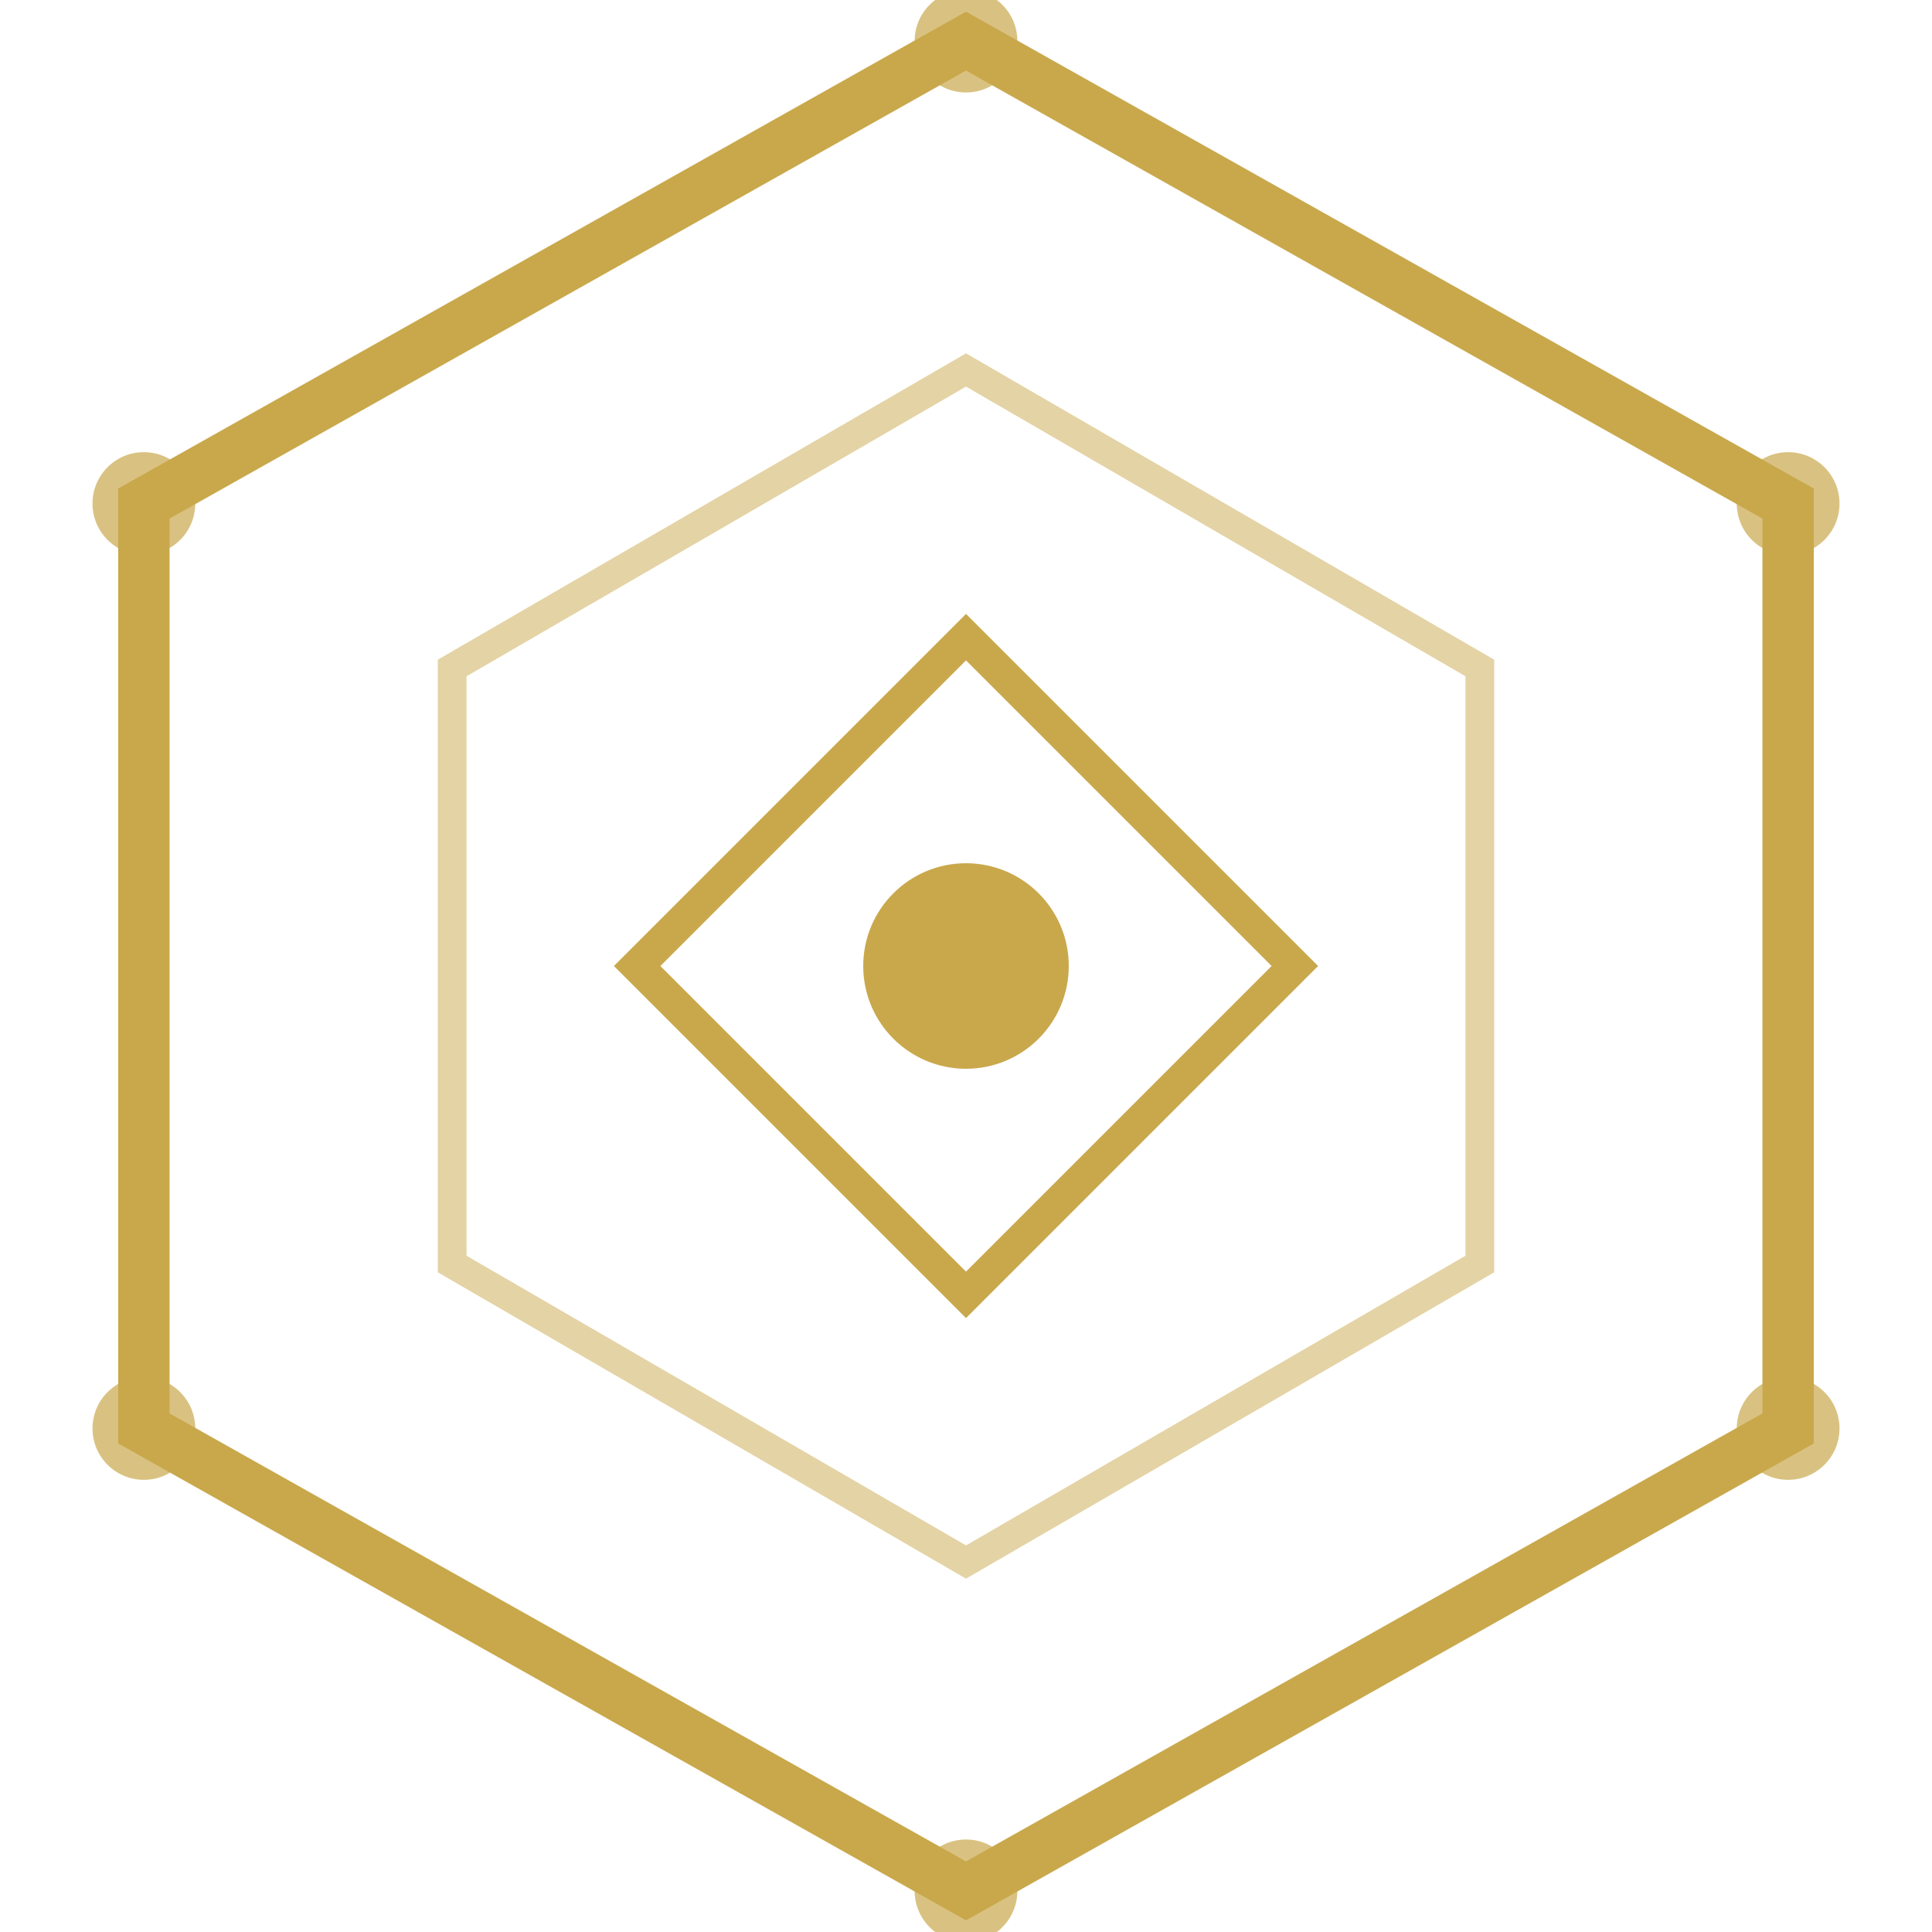
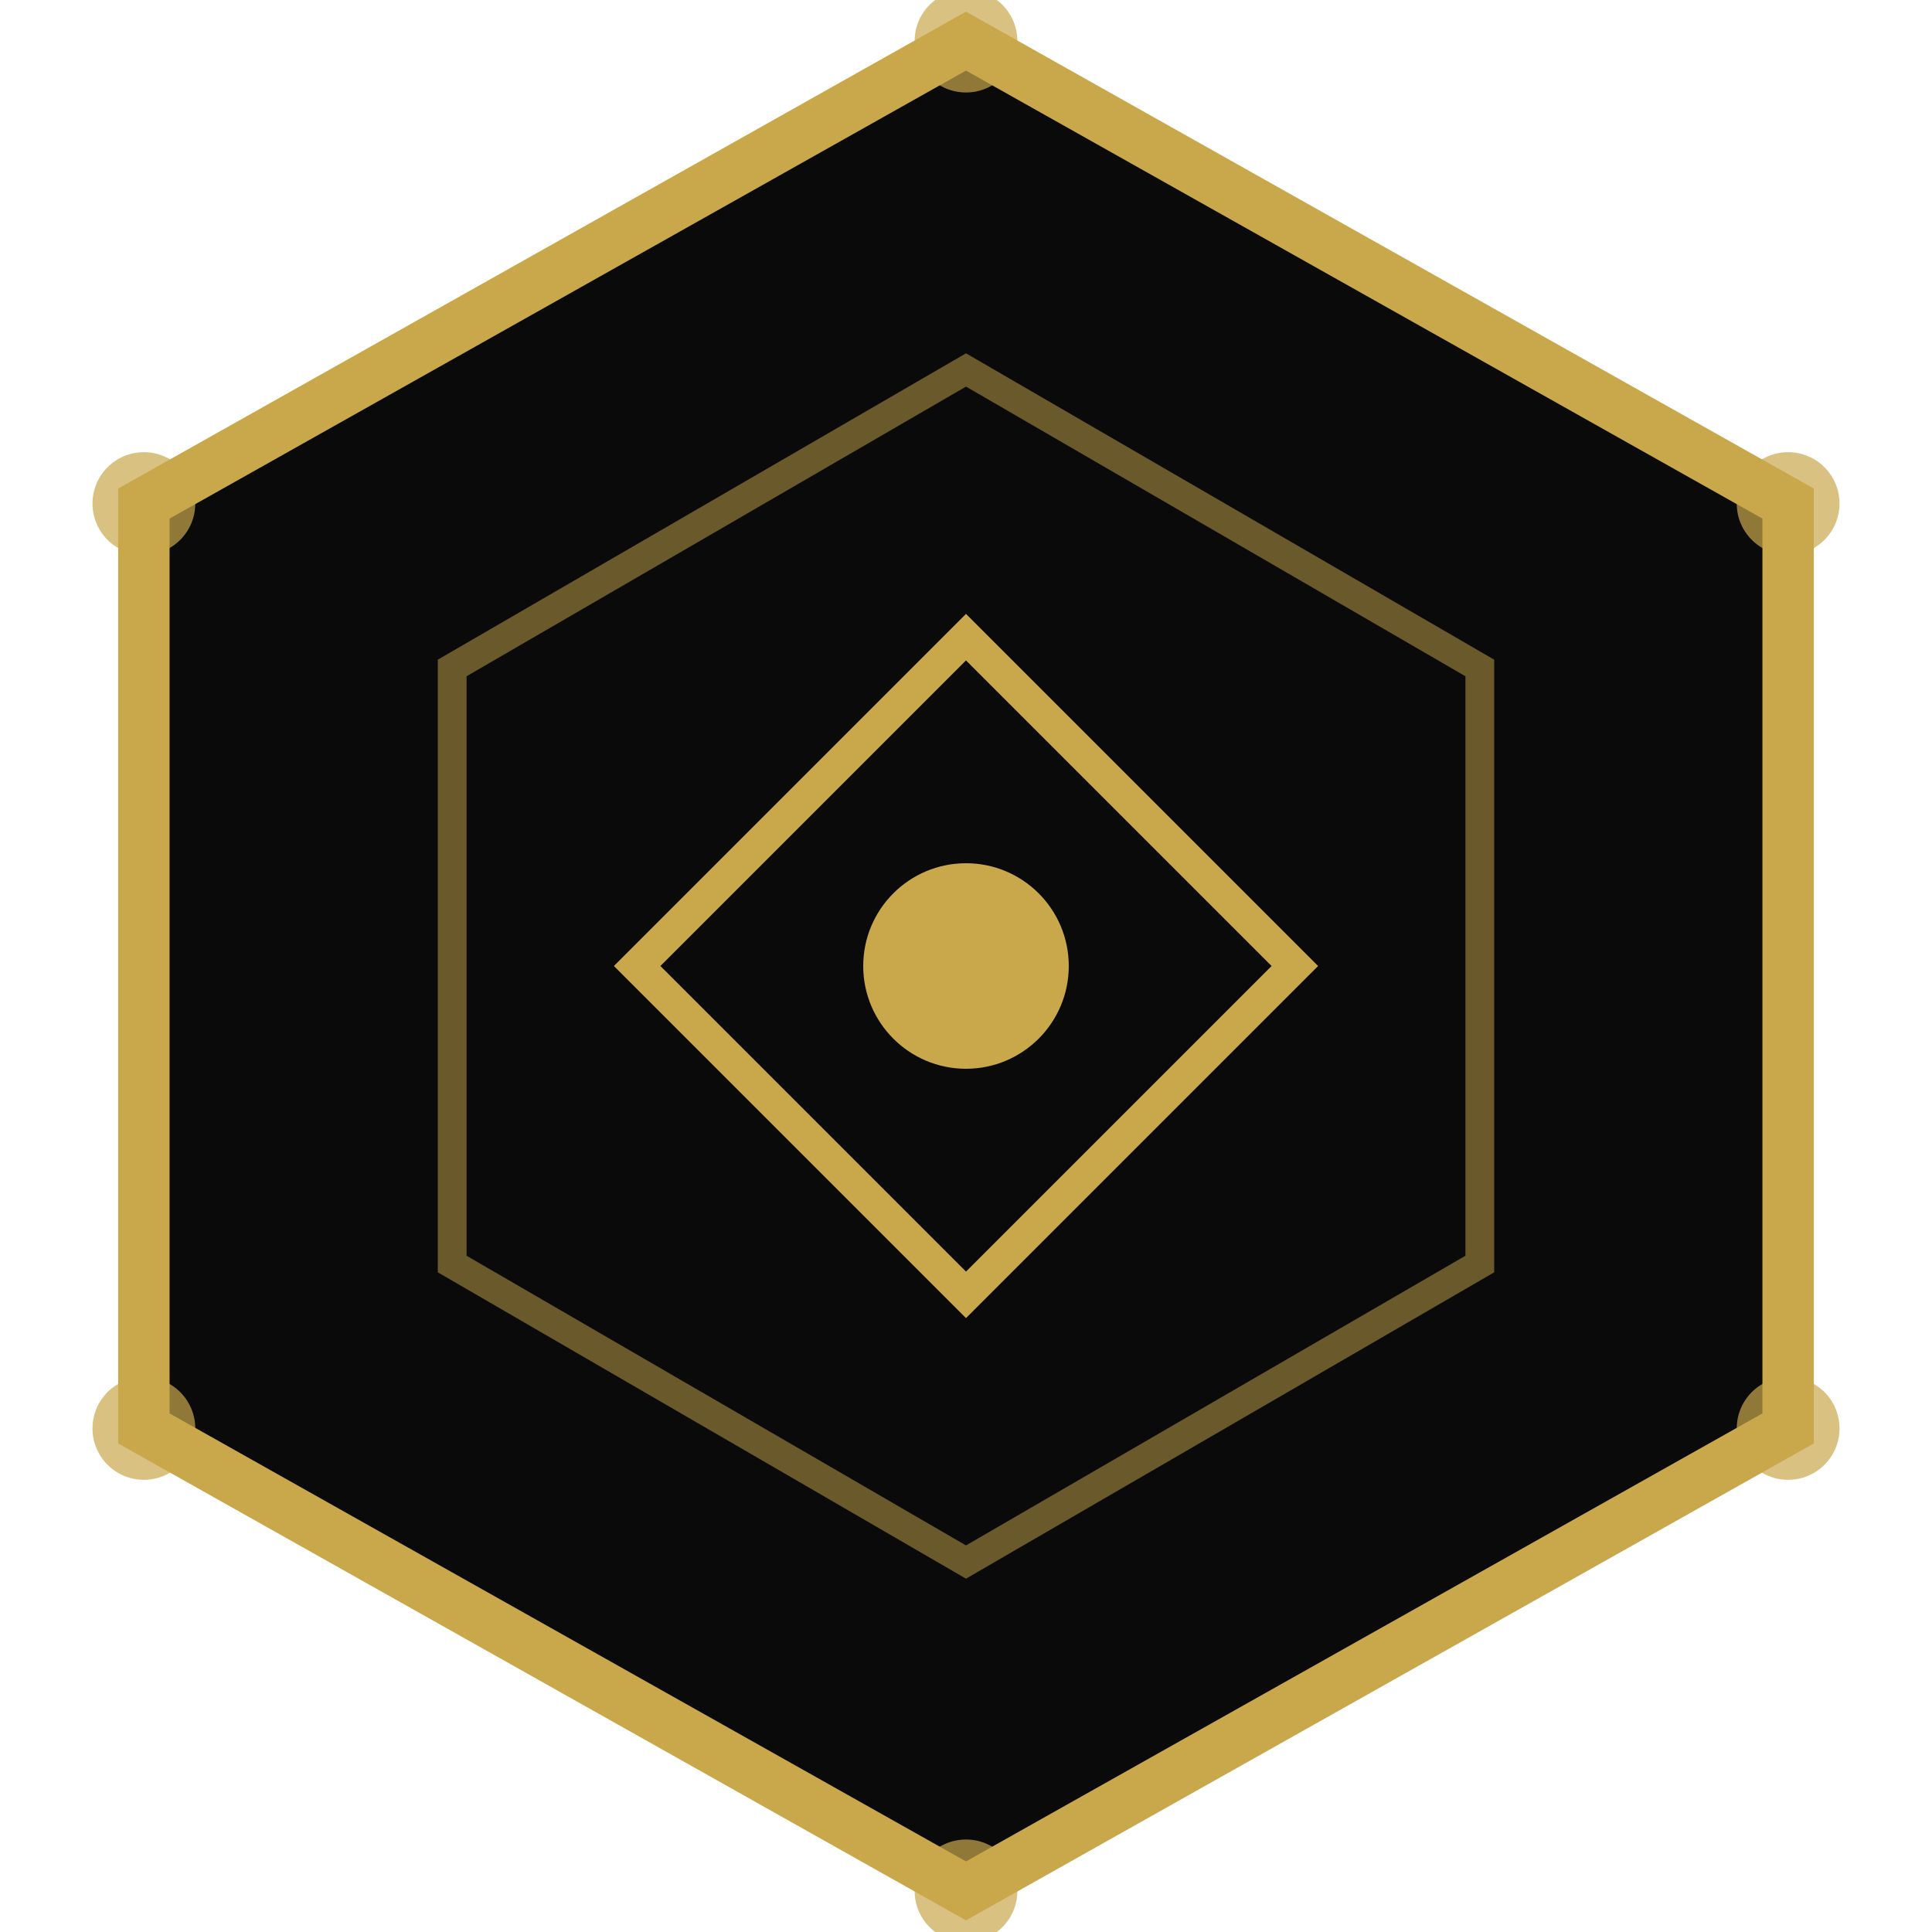
<svg xmlns="http://www.w3.org/2000/svg" viewBox="8 3 84 94" width="100" height="100">
+   <polygon points="50,5 90,27.5 90,72.5 50,95 10,72.5 10,27.5" fill="#0a0a0a" />
  <polygon points="50,5 90,27.5 90,72.5 50,95 10,72.5 10,27.5" stroke="#C9A84C" stroke-width="2.5" fill="none" />
  <polygon points="50,21 75,35.5 75,64.5 50,79 25,64.5 25,35.5" stroke="#C9A84C" stroke-width="1.4" fill="none" opacity="0.5" />
  <polygon points="50,34 66,50 50,66 34,50" stroke="#C9A84C" stroke-width="1.6" fill="none" />
  <circle cx="50" cy="50" r="5" fill="#C9A84C" />
  <circle cx="50" cy="5" r="2.5" fill="#C9A84C" opacity="0.7" />
  <circle cx="90" cy="27.5" r="2.5" fill="#C9A84C" opacity="0.7" />
  <circle cx="90" cy="72.5" r="2.5" fill="#C9A84C" opacity="0.7" />
  <circle cx="50" cy="95" r="2.5" fill="#C9A84C" opacity="0.7" />
  <circle cx="10" cy="72.5" r="2.5" fill="#C9A84C" opacity="0.7" />
  <circle cx="10" cy="27.5" r="2.5" fill="#C9A84C" opacity="0.7" />
</svg>
